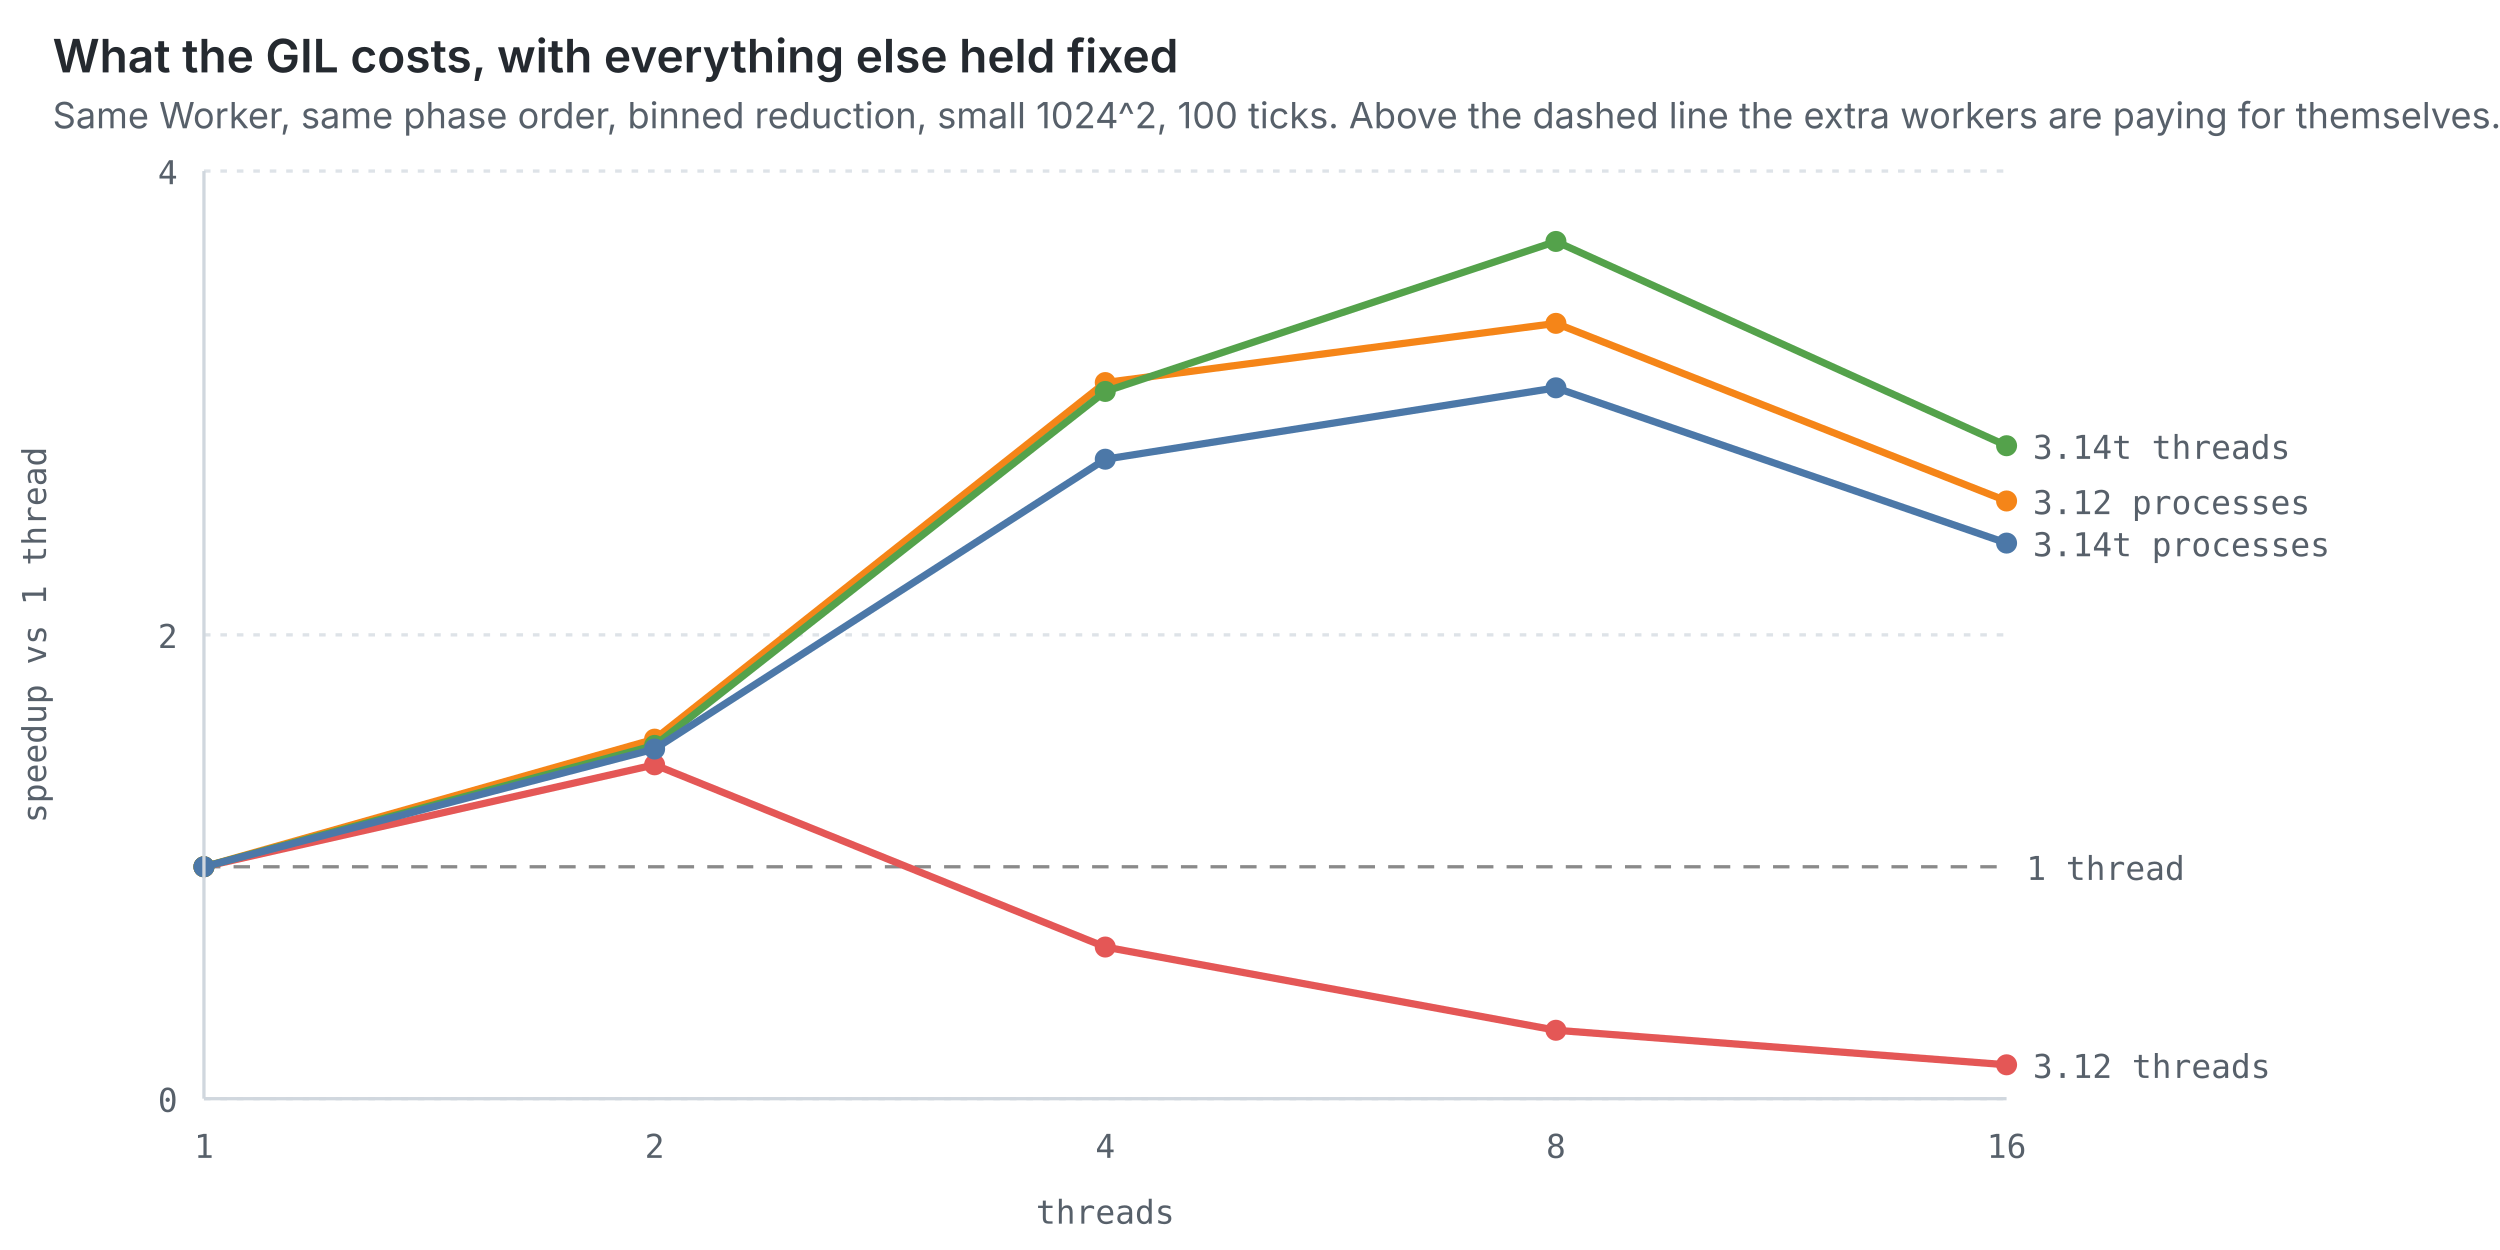
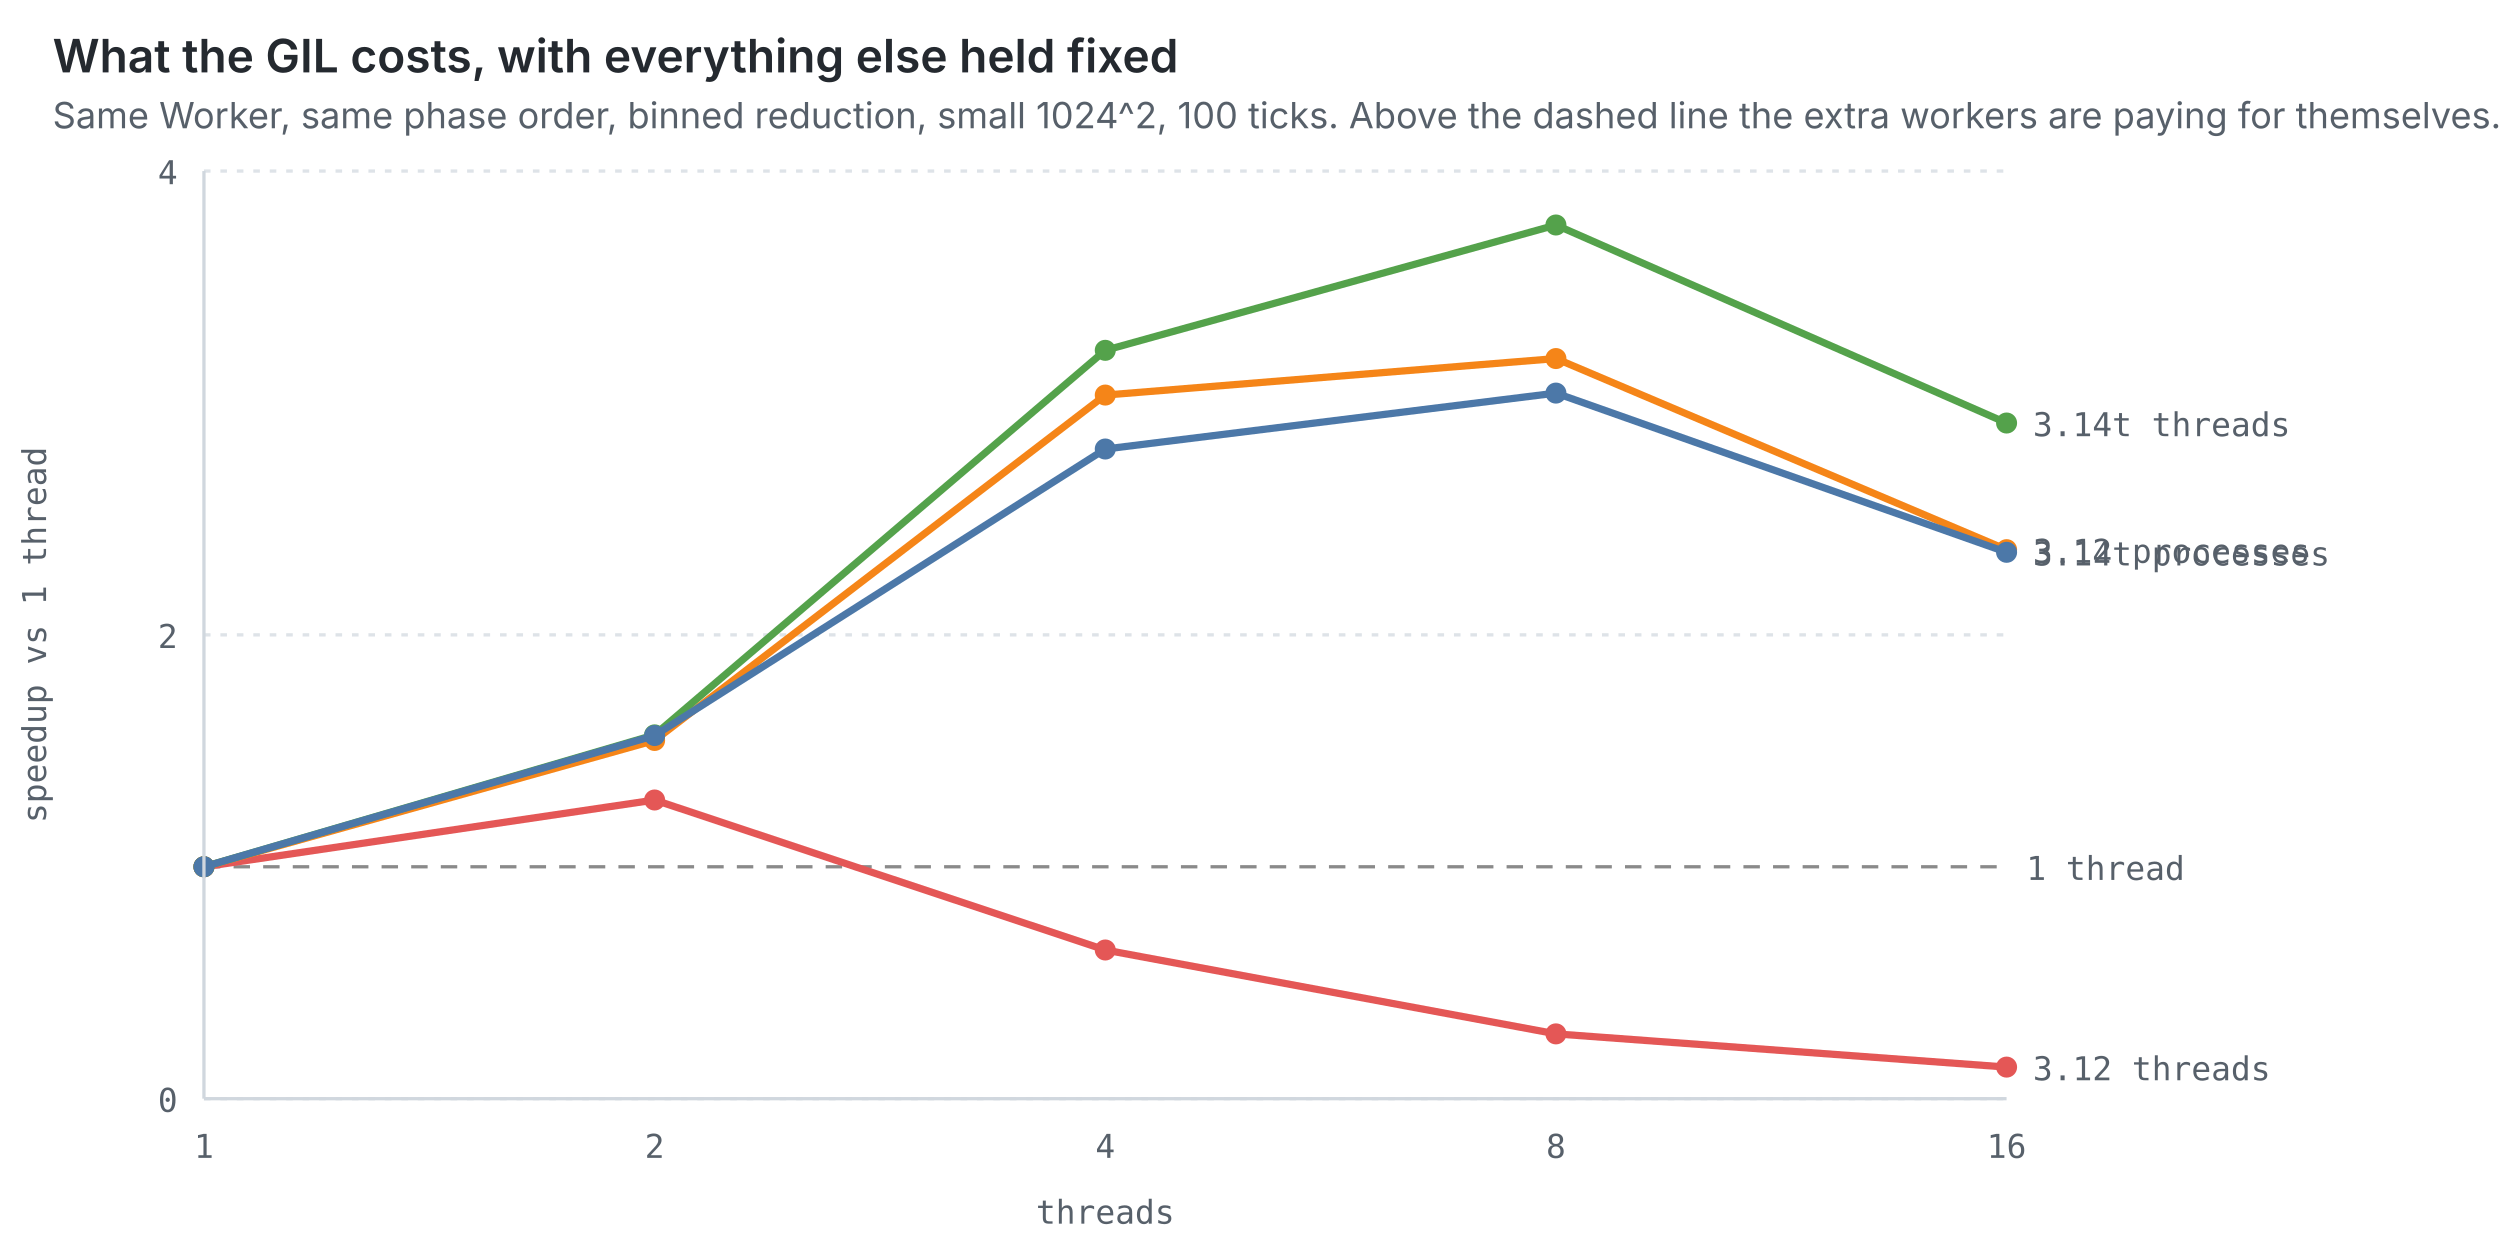
<svg xmlns="http://www.w3.org/2000/svg" viewBox="0 0 760 380" width="760" height="380" role="img" aria-label="What the GIL costs, with everything else held fixed">
  <style>
    .bg    { fill: none; }
    .lbl   { fill: #24292f; font: 12px ui-monospace, "SF Mono", Menlo, monospace; }
    .lbl-s { fill: #57606a; font: 10px ui-monospace, "SF Mono", Menlo, monospace; }
    .ttl   { fill: #24292f; font: 600 14px -apple-system, "Segoe UI", sans-serif; }
    .sub   { fill: #57606a; font: 11px -apple-system, "Segoe UI", sans-serif; }
    .axis  { stroke: #d0d7de; stroke-width: 1; }
    .grid  { stroke: #d0d7de; stroke-width: 1; stroke-dasharray: 2 3; opacity: .7; }
    @media (prefers-color-scheme: dark) {
      .lbl   { fill: #e6edf3; }
      .lbl-s { fill: #9198a1; }
      .ttl   { fill: #e6edf3; }
      .sub   { fill: #9198a1; }
      .axis  { stroke: #3d444d; }
      .grid  { stroke: #3d444d; }
    }
  </style>
  <text x="16" y="22" class="ttl">What the GIL costs, with everything else held fixed</text>
  <text x="16" y="39" class="sub">Same Worker, same phase order, binned reduction, small 1024^2, 100 ticks. Above the dashed line the extra workers are paying for themselves.</text>
  <line x1="62" y1="334.0" x2="610" y2="334.0" class="grid" />
  <text x="54" y="338.0" class="lbl-s" text-anchor="end">0</text>
  <line x1="62" y1="193.0" x2="610" y2="193.0" class="grid" />
  <text x="54" y="197.0" class="lbl-s" text-anchor="end">2</text>
  <line x1="62" y1="52.0" x2="610" y2="52.0" class="grid" />
  <text x="54" y="56.0" class="lbl-s" text-anchor="end">4</text>
  <text x="62.0" y="352" class="lbl-s" text-anchor="middle">1</text>
  <text x="199.0" y="352" class="lbl-s" text-anchor="middle">2</text>
  <text x="336.0" y="352" class="lbl-s" text-anchor="middle">4</text>
  <text x="473.0" y="352" class="lbl-s" text-anchor="middle">8</text>
  <text x="610.0" y="352" class="lbl-s" text-anchor="middle">16</text>
  <line x1="62" y1="263.5" x2="610" y2="263.5" stroke="#8a8a8a" stroke-width="1" stroke-dasharray="5 4" />
  <text x="616" y="267.5" class="lbl-s">1 thread</text>
-   <polyline points="62.0,263.5 199.0,232.5 336.0,287.9 473.0,313.2 610.0,323.7" fill="none" stroke="#e45756" stroke-width="2.2" stroke-linejoin="round" />
+   <polyline points="62.0,263.5 199.0,243.2 336.0,288.8 473.0,314.3 610.0,324.4" fill="none" stroke="#e45756" stroke-width="2.2" stroke-linejoin="round" />
  <circle cx="62.0" cy="263.5" r="3.2" fill="#e45756" />
-   <circle cx="199.0" cy="232.5" r="3.2" fill="#e45756" />
-   <circle cx="336.0" cy="287.9" r="3.2" fill="#e45756" />
-   <circle cx="473.0" cy="313.2" r="3.2" fill="#e45756" />
-   <circle cx="610.0" cy="323.7" r="3.2" fill="#e45756" />
-   <text x="618.0" y="327.7" class="lbl-s" fill="#e45756">3.12 threads</text>
-   <polyline points="62.0,263.5 199.0,224.7 336.0,116.3 473.0,98.3 610.0,152.3" fill="none" stroke="#f58518" stroke-width="2.2" stroke-linejoin="round" />
+   <circle cx="199.0" cy="243.2" r="3.2" fill="#e45756" />
+   <circle cx="336.0" cy="288.8" r="3.2" fill="#e45756" />
+   <circle cx="473.0" cy="314.3" r="3.2" fill="#e45756" />
+   <circle cx="610.0" cy="324.4" r="3.2" fill="#e45756" />
+   <text x="618.0" y="328.4" class="lbl-s" fill="#e45756">3.12 threads</text>
+   <polyline points="62.0,263.5 199.0,225.1 336.0,120.1 473.0,109.0 610.0,167.1" fill="none" stroke="#f58518" stroke-width="2.2" stroke-linejoin="round" />
  <circle cx="62.0" cy="263.5" r="3.2" fill="#f58518" />
-   <circle cx="199.0" cy="224.7" r="3.2" fill="#f58518" />
-   <circle cx="336.0" cy="116.3" r="3.2" fill="#f58518" />
-   <circle cx="473.0" cy="98.3" r="3.2" fill="#f58518" />
-   <circle cx="610.0" cy="152.3" r="3.2" fill="#f58518" />
-   <text x="618.0" y="156.3" class="lbl-s" fill="#f58518">3.12 processes</text>
-   <polyline points="62.0,263.5 199.0,226.6 336.0,119.0 473.0,73.4 610.0,135.5" fill="none" stroke="#54a24b" stroke-width="2.2" stroke-linejoin="round" />
+   <circle cx="199.0" cy="225.1" r="3.2" fill="#f58518" />
+   <circle cx="336.0" cy="120.1" r="3.2" fill="#f58518" />
+   <circle cx="473.0" cy="109.0" r="3.2" fill="#f58518" />
+   <circle cx="610.0" cy="167.1" r="3.2" fill="#f58518" />
+   <text x="618.0" y="171.1" class="lbl-s" fill="#f58518">3.12 processes</text>
+   <polyline points="62.0,263.5 199.0,223.4 336.0,106.5 473.0,68.4 610.0,128.6" fill="none" stroke="#54a24b" stroke-width="2.2" stroke-linejoin="round" />
  <circle cx="62.0" cy="263.5" r="3.2" fill="#54a24b" />
-   <circle cx="199.0" cy="226.6" r="3.2" fill="#54a24b" />
-   <circle cx="336.0" cy="119.0" r="3.2" fill="#54a24b" />
-   <circle cx="473.0" cy="73.4" r="3.2" fill="#54a24b" />
-   <circle cx="610.0" cy="135.5" r="3.2" fill="#54a24b" />
-   <text x="618.0" y="139.5" class="lbl-s" fill="#54a24b">3.14t threads</text>
-   <polyline points="62.0,263.5 199.0,227.7 336.0,139.6 473.0,117.9 610.0,165.1" fill="none" stroke="#4c78a8" stroke-width="2.2" stroke-linejoin="round" />
+   <circle cx="199.0" cy="223.4" r="3.2" fill="#54a24b" />
+   <circle cx="336.0" cy="106.5" r="3.2" fill="#54a24b" />
+   <circle cx="473.0" cy="68.4" r="3.2" fill="#54a24b" />
+   <circle cx="610.0" cy="128.6" r="3.2" fill="#54a24b" />
+   <text x="618.0" y="132.6" class="lbl-s" fill="#54a24b">3.14t threads</text>
+   <polyline points="62.0,263.5 199.0,223.6 336.0,136.5 473.0,119.5 610.0,167.9" fill="none" stroke="#4c78a8" stroke-width="2.2" stroke-linejoin="round" />
  <circle cx="62.0" cy="263.5" r="3.2" fill="#4c78a8" />
-   <circle cx="199.0" cy="227.7" r="3.2" fill="#4c78a8" />
-   <circle cx="336.0" cy="139.6" r="3.2" fill="#4c78a8" />
-   <circle cx="473.0" cy="117.9" r="3.2" fill="#4c78a8" />
-   <circle cx="610.0" cy="165.1" r="3.2" fill="#4c78a8" />
-   <text x="618.0" y="169.1" class="lbl-s" fill="#4c78a8">3.14t processes</text>
+   <circle cx="199.0" cy="223.6" r="3.2" fill="#4c78a8" />
+   <circle cx="336.0" cy="136.5" r="3.2" fill="#4c78a8" />
+   <circle cx="473.0" cy="119.5" r="3.2" fill="#4c78a8" />
+   <circle cx="610.0" cy="167.9" r="3.2" fill="#4c78a8" />
+   <text x="618.0" y="171.9" class="lbl-s" fill="#4c78a8">3.14t processes</text>
  <line x1="62" y1="52" x2="62" y2="334" class="axis" />
  <line x1="62" y1="334" x2="610" y2="334" class="axis" />
  <text x="336" y="372" class="lbl-s" text-anchor="middle">threads</text>
  <text x="14" y="193" class="lbl-s" transform="rotate(-90 14 193)" text-anchor="middle">speedup vs 1 thread</text>
</svg>
